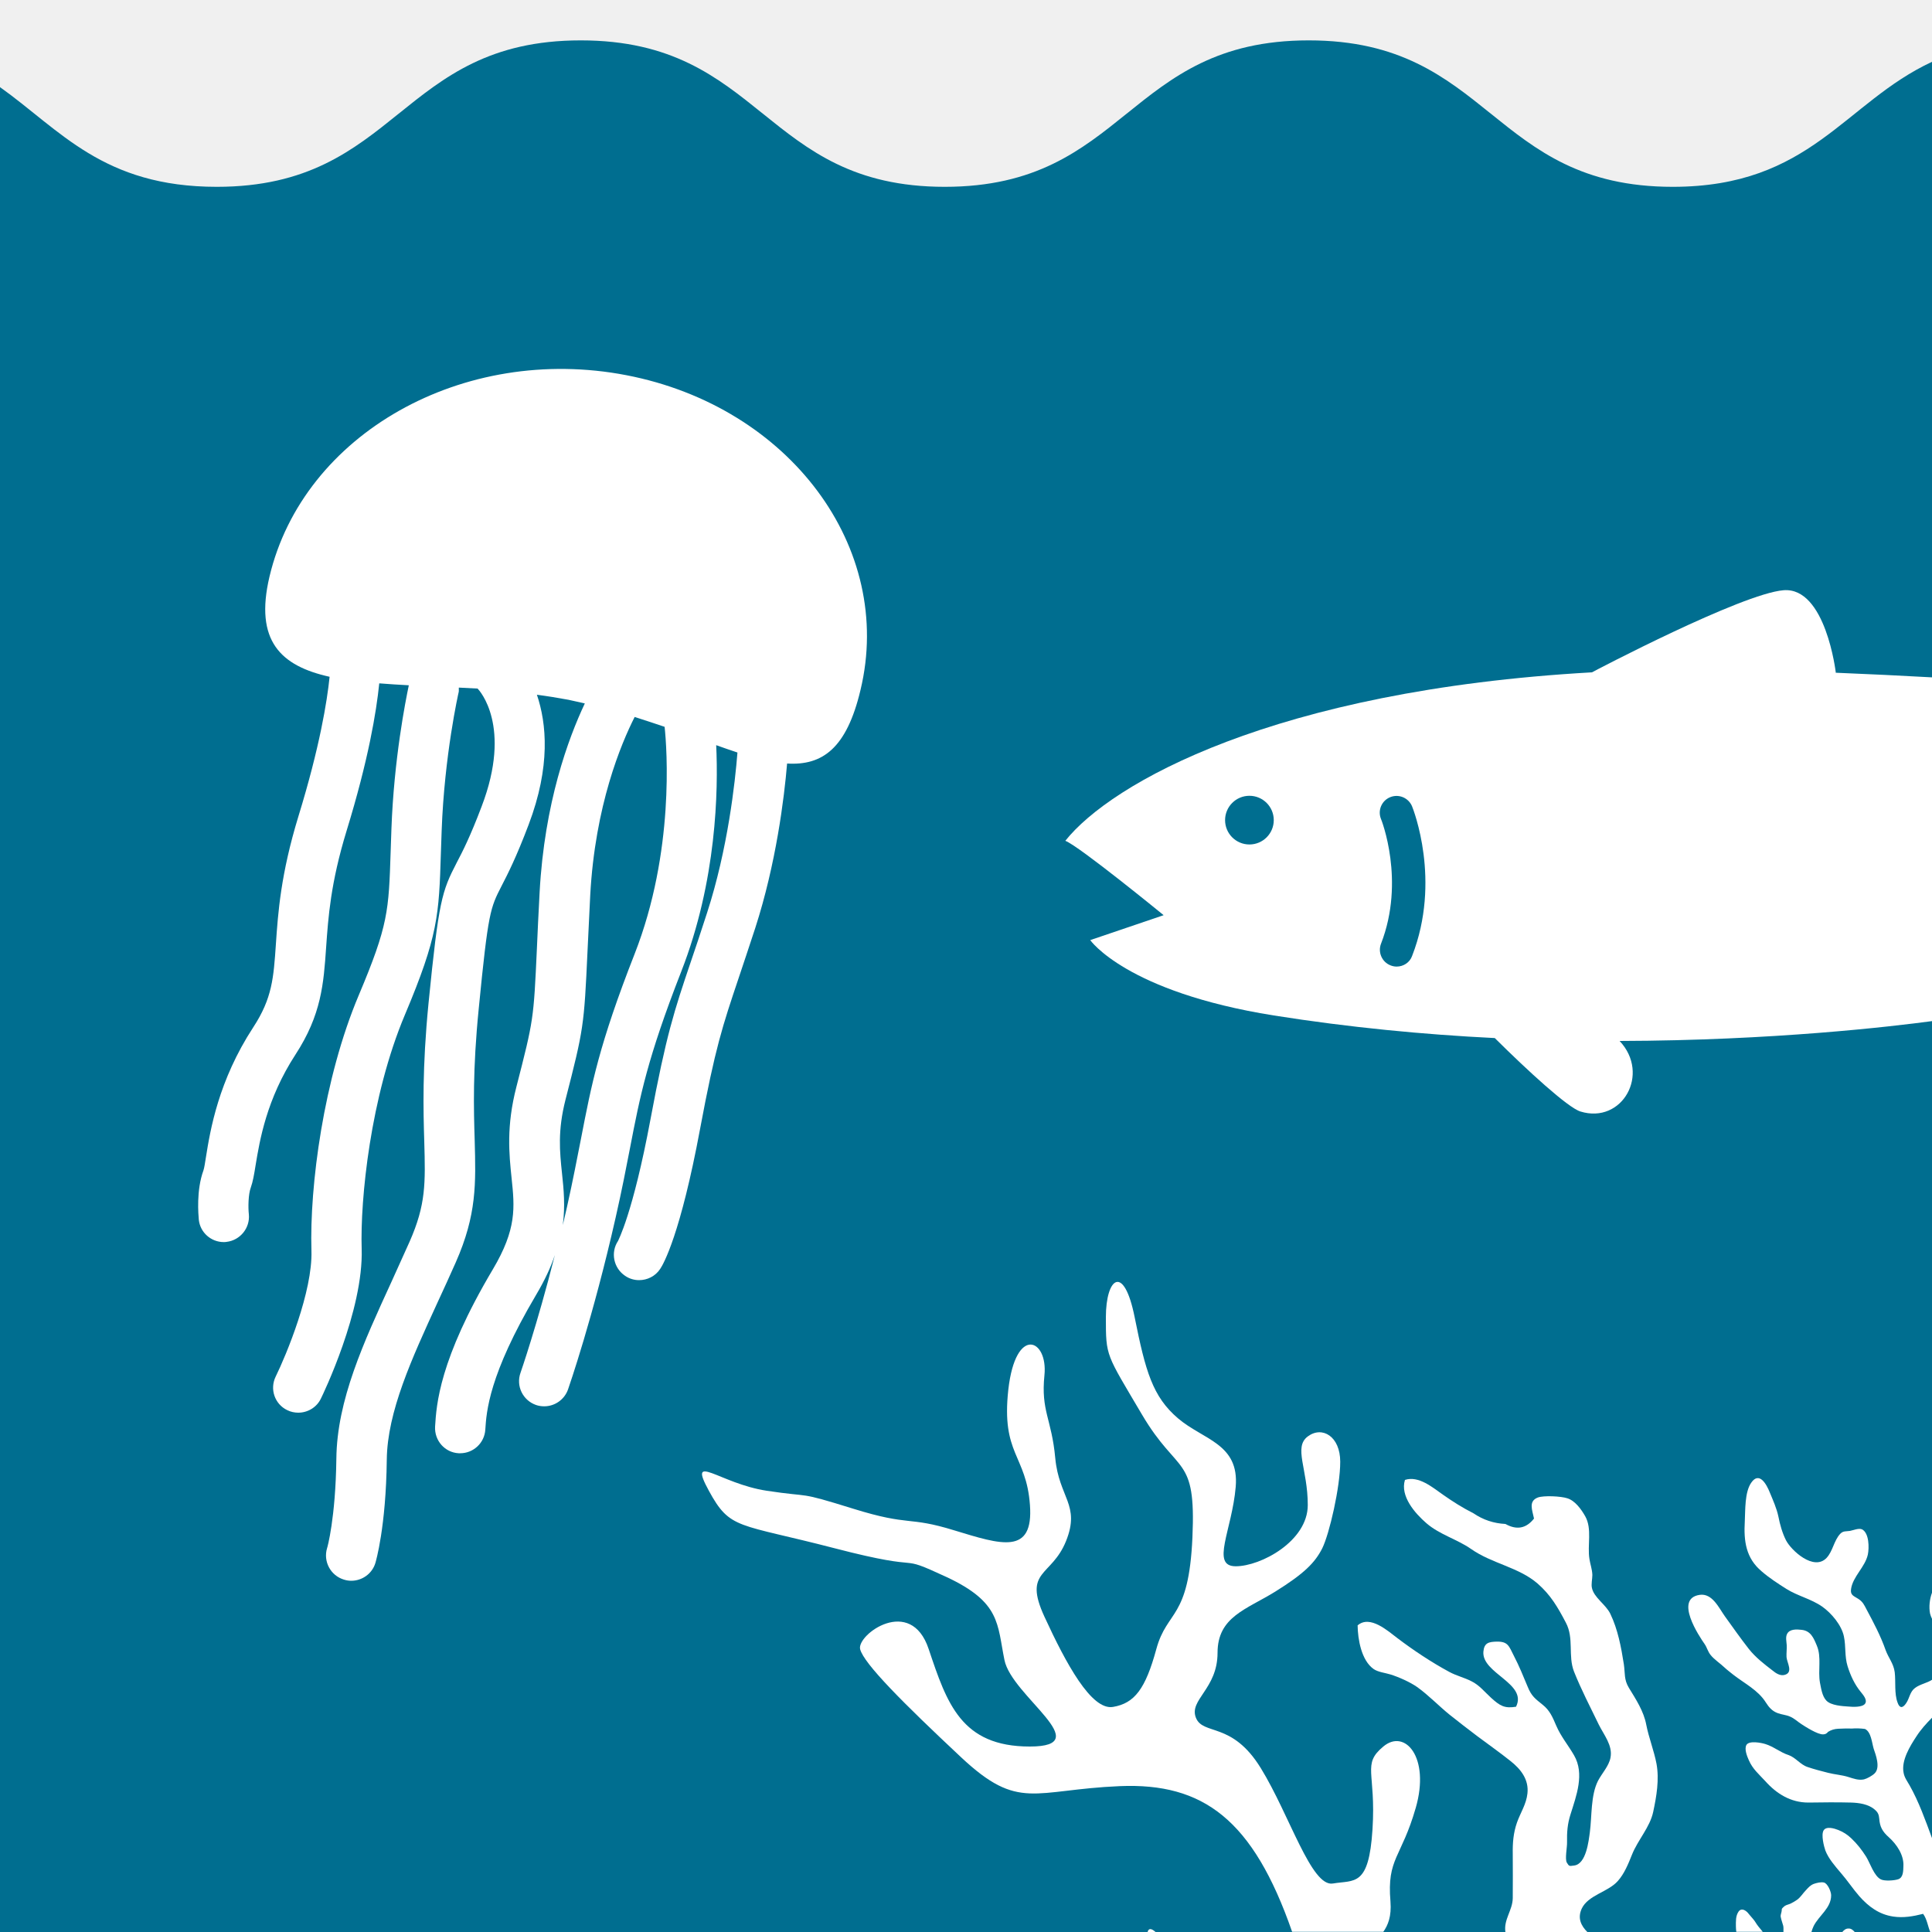
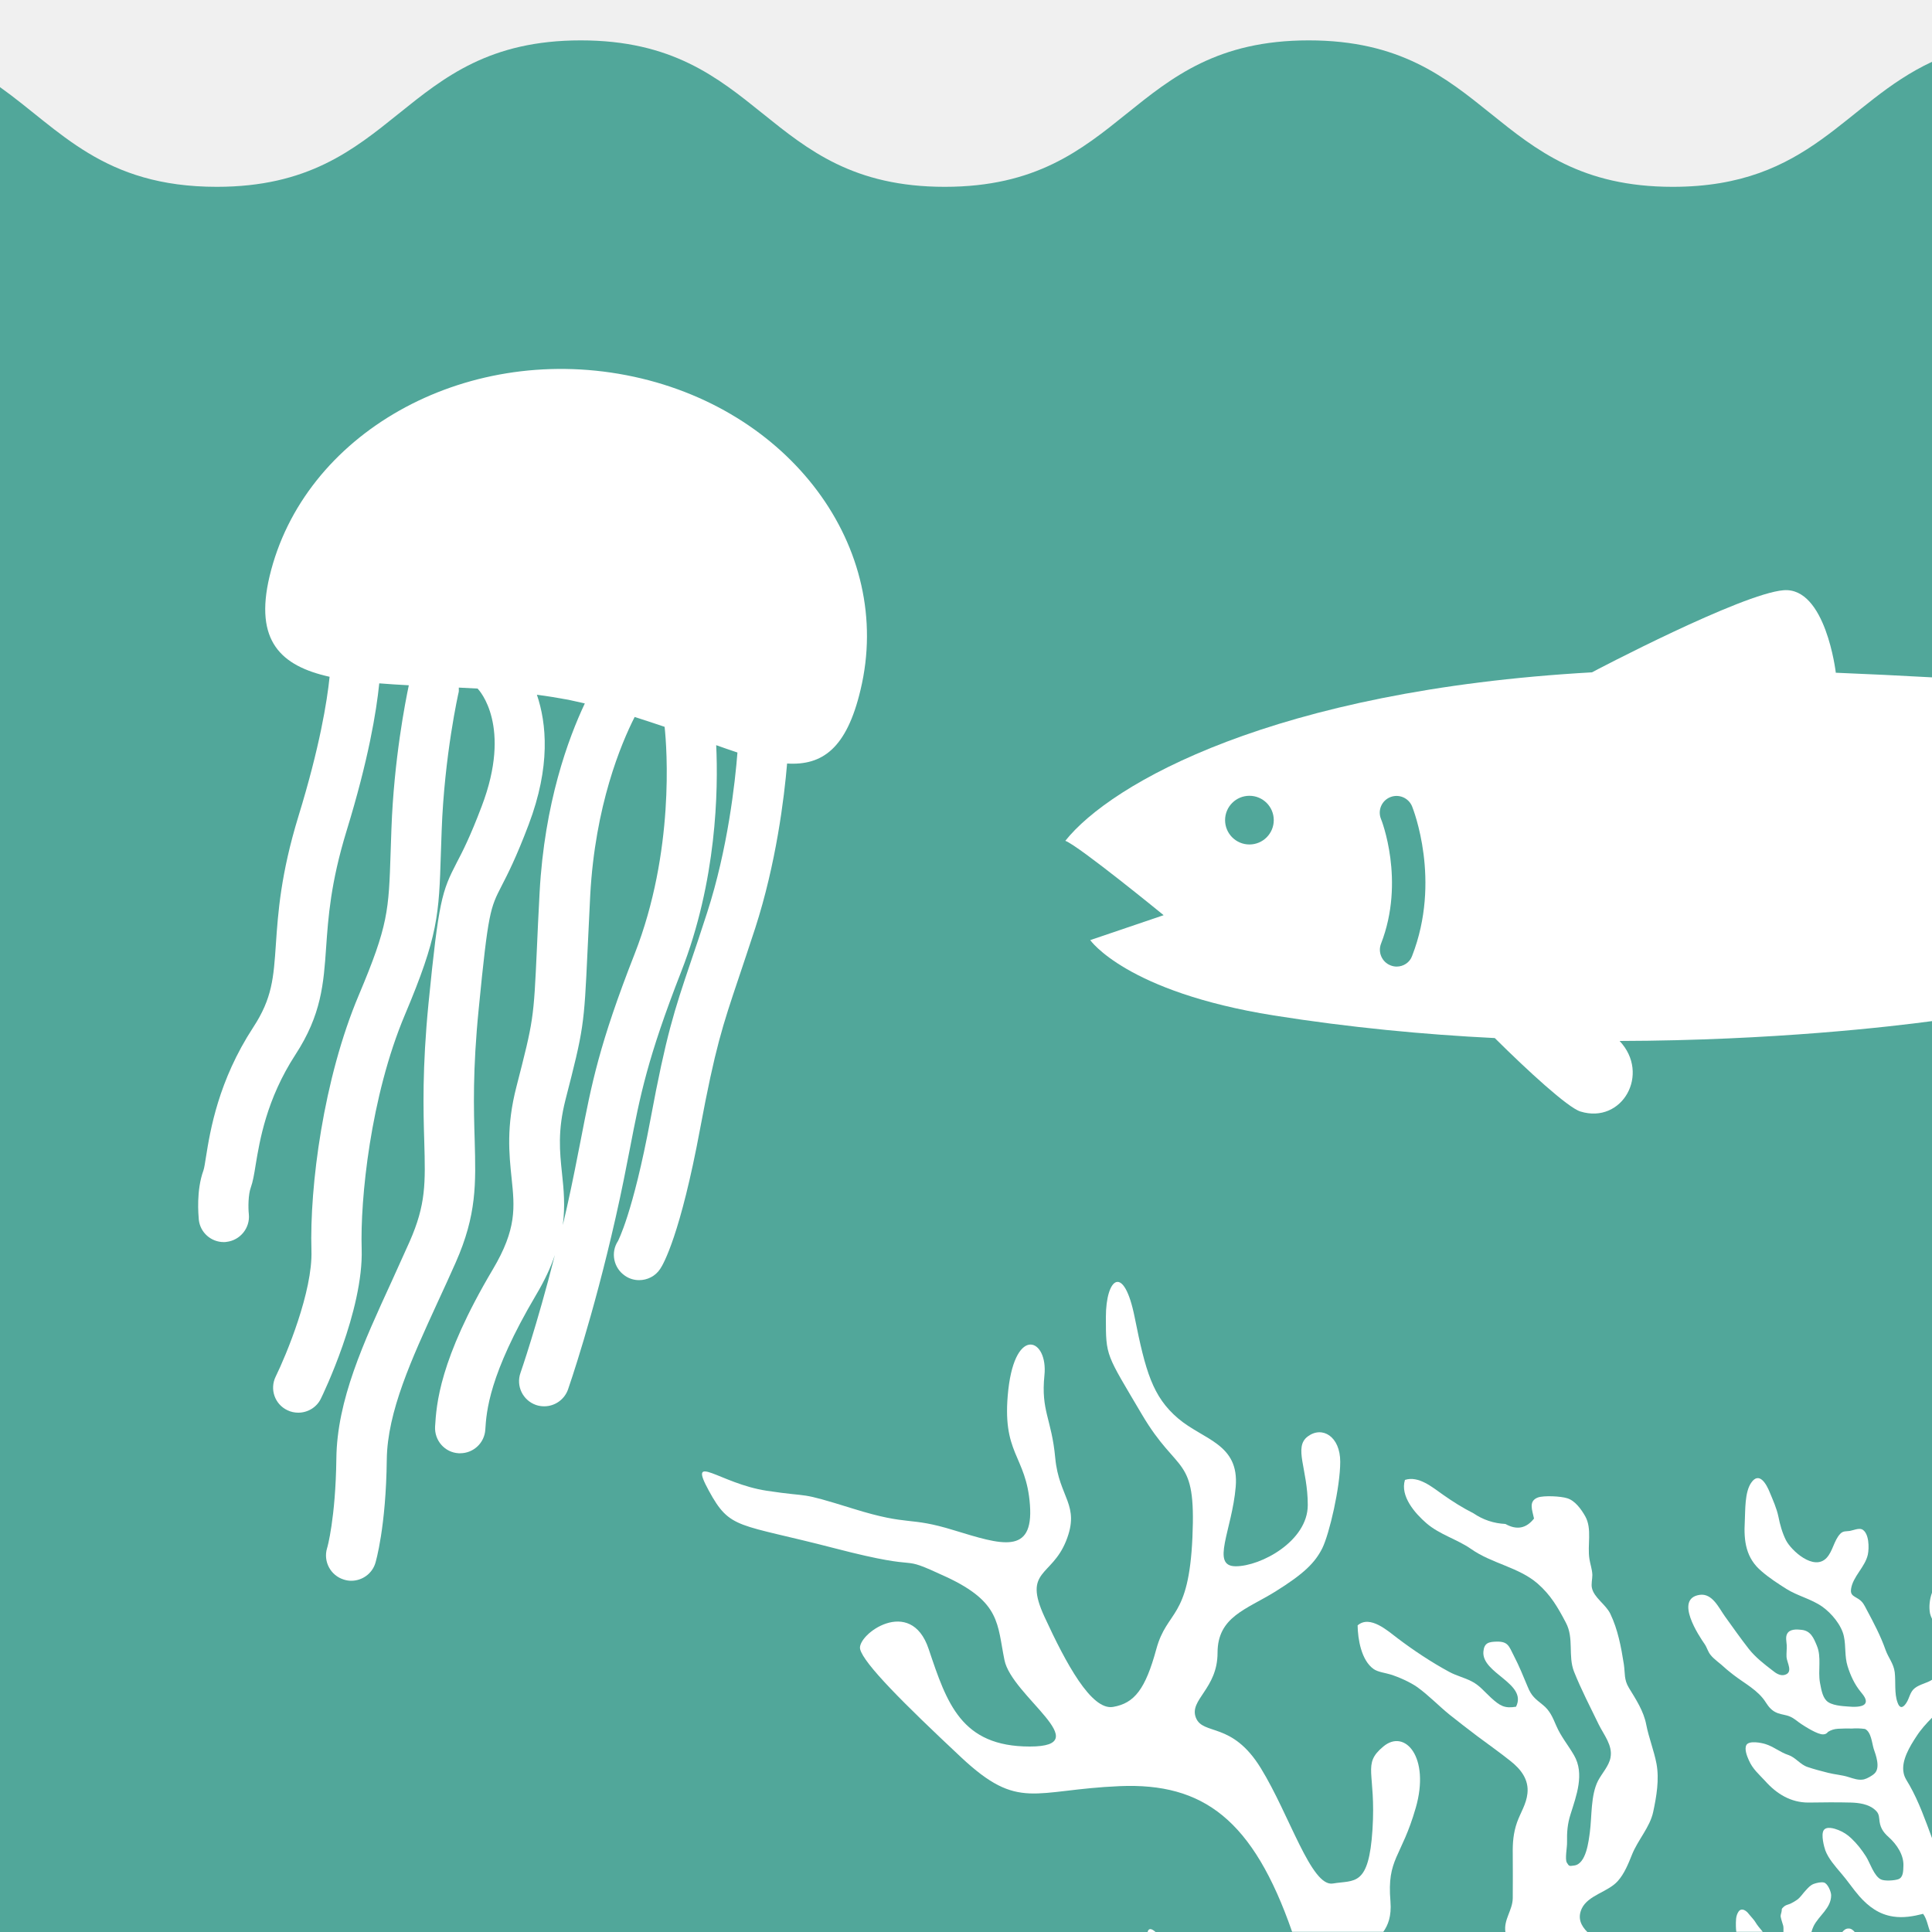
<svg xmlns="http://www.w3.org/2000/svg" version="1.1" id="Layer_1" x="0px" y="0px" viewBox="0 0 100 100" style="enable-background:new 0 0 100 100;" xml:space="preserve">
  <style type="text/css">
- 	.st0{fill:#006e90;}
+ 	.st0{fill:#51A79A;}
	.st1{fill:#FFFFFF;}
</style>
  <g>
    <path class="st0" d="M100,3.2c-4.54,2.11-6.27,6.47-13.42,6.47c-9.42,0-9.42-7.58-18.84-7.58c-9.42,0-9.42,7.58-18.84,7.58   s-9.42-7.58-18.84-7.58c-9.42,0-9.42,7.58-18.84,7.58C5.33,9.67,3.12,6.73,0,4.51V100h100V3.2z" />
    <path class="st1" d="M100,35.06c-1.61-0.09-3.27-0.17-4.99-0.24c0,0,0.01-0.01,0.01-0.01s-0.52-4.43-2.7-4.26   c-2.16,0.17-9.8,4.18-9.92,4.25c-16.46,0.93-24.9,5.75-27.26,8.72c0.7,0.26,5.09,3.85,5.09,3.85l-3.8,1.29c0,0,1.86,2.68,9.5,3.9   c3.91,0.62,7.78,0.99,11.44,1.17c1.68,1.67,3.78,3.6,4.43,3.8c2.16,0.67,3.64-1.94,2.03-3.65c7.95-0.02,14.1-0.75,16.19-1.03V35.06   z" />
    <circle class="st0" cx="64.67" cy="42.45" r="1.26" />
    <g>
      <path class="st0" d="M72.29,50.03c-0.1,0-0.21-0.02-0.31-0.06c-0.45-0.17-0.67-0.68-0.5-1.12c1.27-3.26,0.02-6.42,0-6.46    c-0.18-0.44,0.03-0.95,0.48-1.13c0.45-0.18,0.95,0.04,1.13,0.48c0.06,0.15,1.52,3.84,0,7.74C72.97,49.82,72.64,50.03,72.29,50.03z    " />
    </g>
    <path class="st1" d="M32.42,19.42c-8.45-1.63-16.72,3.04-18.47,10.42c-0.79,3.34,0.59,4.63,3.11,5.19   c-0.13,1.27-0.51,3.63-1.61,7.21c-0.92,3-1.06,5.01-1.17,6.63c-0.12,1.75-0.19,2.8-1.17,4.3c-1.81,2.77-2.23,5.34-2.45,6.72   c-0.05,0.3-0.08,0.54-0.13,0.69c-0.38,1.04-0.26,2.3-0.24,2.55c0.07,0.67,0.64,1.16,1.29,1.16c0.05,0,0.09,0,0.14-0.01   c0.71-0.08,1.23-0.72,1.16-1.43c-0.04-0.36-0.03-1.03,0.1-1.38c0.11-0.31,0.17-0.66,0.25-1.16c0.21-1.27,0.56-3.41,2.06-5.72   c1.35-2.07,1.46-3.68,1.59-5.55c0.11-1.56,0.23-3.33,1.06-6.04c1.13-3.68,1.54-6.15,1.69-7.63c0.49,0.04,1,0.07,1.53,0.1   c-0.17,0.81-0.77,3.82-0.9,7.44l-0.04,1.17c-0.1,3.07-0.12,3.8-1.65,7.43c-1.83,4.33-2.55,9.89-2.45,13.22   c0.07,2.11-1.31,5.42-1.85,6.52c-0.32,0.65-0.05,1.43,0.6,1.74c0.18,0.09,0.38,0.13,0.57,0.13c0.48,0,0.95-0.27,1.17-0.73   c0.09-0.18,2.21-4.56,2.11-7.75c-0.08-2.55,0.45-7.88,2.24-12.12c1.72-4.08,1.76-5.16,1.86-8.36l0.04-1.16   c0.14-3.91,0.87-7.14,0.88-7.17c0.02-0.08,0-0.16,0.01-0.24c0.32,0.02,0.64,0.03,0.97,0.05c0.09,0.09,1.8,1.94,0.21,6.1   c-0.59,1.56-0.99,2.34-1.29,2.91c-0.77,1.49-0.93,1.95-1.46,7.28c-0.33,3.35-0.27,5.55-0.22,7.16c0.06,2.16,0.09,3.25-0.76,5.18   c-0.31,0.69-0.62,1.38-0.93,2.06c-1.45,3.16-2.83,6.14-2.86,9.17c-0.04,3.09-0.47,4.62-0.48,4.63c-0.21,0.69,0.18,1.42,0.87,1.63   c0.13,0.04,0.25,0.06,0.38,0.06c0.56,0,1.08-0.36,1.25-0.92c0.02-0.07,0.55-1.85,0.59-5.36c0.03-2.47,1.29-5.21,2.62-8.11   c0.32-0.69,0.64-1.39,0.95-2.09c1.09-2.47,1.04-4.08,0.98-6.31c-0.05-1.62-0.11-3.64,0.21-6.83c0.49-5.01,0.6-5.21,1.18-6.34   c0.32-0.62,0.76-1.48,1.4-3.17c1.15-3.03,0.93-5.25,0.43-6.73c0.54,0.07,1.09,0.16,1.63,0.26c0.29,0.06,0.57,0.13,0.85,0.19   c-0.85,1.8-2.09,5.14-2.34,9.78c-0.06,1.17-0.11,2.12-0.14,2.9c-0.17,3.69-0.17,3.69-1.06,7.16c-0.53,2.05-0.38,3.48-0.25,4.73   c0.16,1.52,0.27,2.63-0.97,4.72c-2.79,4.7-2.92,7.02-2.99,8.14c-0.04,0.72,0.5,1.34,1.22,1.38c0.03,0,0.05,0,0.08,0   c0.68,0,1.26-0.53,1.3-1.23c0.06-0.91,0.17-2.81,2.63-6.97c0.45-0.76,0.76-1.43,0.97-2.06c-0.93,3.66-1.77,6.07-1.78,6.1   c-0.24,0.68,0.12,1.42,0.8,1.66c0.14,0.05,0.29,0.07,0.43,0.07c0.54,0,1.04-0.34,1.23-0.87c0.05-0.15,1.29-3.7,2.47-8.92   c0.32-1.41,0.54-2.55,0.74-3.58c0.52-2.7,0.9-4.65,2.65-9.13c1.84-4.71,1.92-9.39,1.81-11.72c0.38,0.14,0.75,0.26,1.1,0.38   c-0.12,1.54-0.5,4.99-1.57,8.29c-0.33,1.03-0.61,1.85-0.85,2.56c-0.85,2.51-1.27,3.78-2.08,8.13c-0.92,4.93-1.69,6.3-1.68,6.3   c0,0,0,0,0,0c-0.4,0.6-0.23,1.41,0.37,1.81c0.22,0.15,0.47,0.22,0.72,0.22c0.42,0,0.84-0.2,1.09-0.58   c0.17-0.25,1.05-1.79,2.07-7.27c0.78-4.18,1.16-5.31,1.99-7.78c0.24-0.72,0.52-1.55,0.86-2.59c1.08-3.34,1.5-6.73,1.65-8.52   c1.82,0.11,3.08-0.77,3.8-3.81C46.31,28.35,40.87,21.05,32.42,19.42z M32.85,49.37c-1.84,4.69-2.23,6.74-2.78,9.58   c-0.2,1.01-0.41,2.12-0.72,3.51c-0.07,0.33-0.15,0.63-0.22,0.95c0.13-0.98,0.05-1.84-0.04-2.67c-0.12-1.14-0.23-2.21,0.18-3.82   c0.94-3.66,0.96-3.8,1.14-7.69c0.04-0.78,0.08-1.72,0.14-2.89c0.25-4.65,1.6-7.85,2.3-9.23c0.53,0.17,1.05,0.34,1.55,0.51   C34.52,38.72,34.92,44.08,32.85,49.37z" />
    <g>
      <path class="st1" d="M88.54,85.66c0.17,0.22,0.5,0.44,0.71,0.64c0.15,0.14,0.3,0.25,0.46,0.38c0.59,0.46,1.29,0.8,1.69,1.44    c0.16,0.25,0.32,0.44,0.61,0.55c0.21,0.08,0.44,0.09,0.64,0.18c0.22,0.09,0.39,0.26,0.59,0.39c0.2,0.13,0.85,0.55,1.13,0.53    c0.11,0,0.19-0.05,0.25-0.13c0.16-0.1,0.33-0.15,0.52-0.16c0.23-0.01,0.46-0.02,0.7-0.01c0.23-0.02,0.46-0.01,0.69,0.02    c0.32,0.15,0.36,0.72,0.45,1.02c0.11,0.32,0.36,0.98,0.05,1.28c-0.12,0.12-0.39,0.27-0.55,0.31c-0.28,0.06-0.54-0.04-0.8-0.12    c-0.34-0.11-0.71-0.13-1.06-0.22c-0.35-0.09-0.71-0.18-1.06-0.3c-0.39-0.13-0.61-0.49-0.99-0.62c-0.43-0.14-0.77-0.44-1.2-0.57    c-0.19-0.06-0.82-0.19-0.97,0.04c-0.13,0.21,0.03,0.6,0.12,0.8c0.2,0.46,0.52,0.72,0.85,1.08c0.59,0.66,1.32,1.11,2.23,1.11    c0.73-0.01,1.47-0.02,2.2,0c0.41,0.01,0.91,0.08,1.23,0.36c0.18,0.15,0.22,0.27,0.24,0.48c0.03,0.41,0.16,0.66,0.5,0.96    c0.41,0.37,0.78,0.92,0.75,1.49c-0.01,0.24,0,0.59-0.27,0.68c-0.21,0.07-0.7,0.1-0.89,0.01c-0.36-0.17-0.57-0.86-0.77-1.18    c-0.23-0.36-0.47-0.67-0.78-0.96c-0.2-0.19-0.41-0.32-0.66-0.42c-0.2-0.08-0.62-0.21-0.76,0.02c-0.14,0.23,0.02,0.84,0.09,1.04    c0.16,0.42,0.51,0.82,0.8,1.16c0.34,0.39,0.62,0.82,0.96,1.21c0.48,0.54,1.02,0.94,1.75,1.05c0.53,0.08,1.04-0.01,1.55-0.14    c0.21,0.29,0.24,0.64,0.38,0.97H100v-4.89c-0.34-0.92-0.68-1.88-1.16-2.73c-0.12-0.21-0.27-0.41-0.31-0.65    c-0.13-0.63,0.33-1.38,0.66-1.88c0.23-0.36,0.52-0.68,0.82-0.98v-1.96c-0.27,0.18-0.63,0.23-0.89,0.43    c-0.27,0.2-0.28,0.53-0.46,0.79c-0.18,0.27-0.34,0.26-0.44-0.03c-0.18-0.47-0.09-1.09-0.15-1.58c-0.06-0.45-0.32-0.73-0.47-1.14    c-0.26-0.74-0.62-1.42-0.99-2.11c-0.12-0.23-0.19-0.39-0.42-0.54c-0.23-0.15-0.43-0.19-0.38-0.51c0.09-0.65,0.73-1.14,0.87-1.79    c0.07-0.34,0.07-1.11-0.3-1.3c-0.16-0.08-0.47,0.05-0.63,0.08c-0.2,0.03-0.35-0.01-0.5,0.15c-0.33,0.35-0.38,0.9-0.71,1.25    c-0.66,0.69-1.83-0.39-2.1-0.92c-0.19-0.38-0.31-0.81-0.39-1.22c-0.09-0.43-0.28-0.85-0.45-1.26c-0.16-0.4-0.54-1.11-0.96-0.49    c-0.34,0.49-0.3,1.43-0.33,2c-0.06,1.02,0.06,1.9,0.87,2.58c0.39,0.34,0.84,0.63,1.28,0.91c0.59,0.37,1.29,0.52,1.86,0.92    c0.48,0.34,1,0.96,1.12,1.54c0.11,0.52,0.03,1.02,0.19,1.54c0.15,0.48,0.36,0.94,0.68,1.33c0.11,0.14,0.37,0.42,0.22,0.62    c-0.15,0.19-0.65,0.16-0.86,0.14c-0.29-0.02-0.9-0.05-1.14-0.31c-0.22-0.23-0.27-0.64-0.33-0.93c-0.11-0.63,0.09-1.32-0.16-1.91    c-0.17-0.41-0.32-0.77-0.79-0.82c-0.25-0.03-0.62-0.05-0.75,0.21c-0.09,0.17-0.03,0.4-0.02,0.58c0.01,0.21-0.02,0.41-0.01,0.62    c0.02,0.29,0.36,0.79-0.09,0.92c-0.24,0.07-0.47-0.09-0.64-0.23c-0.43-0.33-0.87-0.67-1.22-1.11c-0.43-0.55-0.83-1.12-1.24-1.69    c-0.31-0.43-0.65-1.21-1.31-1.11c-1.32,0.2-0.03,2.13,0.27,2.56C88.35,85.27,88.4,85.49,88.54,85.66z" />
      <path class="st1" d="M95.67,99.82c-0.13,0-0.23,0.08-0.31,0.18h0.64C95.91,99.9,95.81,99.81,95.67,99.82z" />
      <path class="st1" d="M93.87,99.7c0.27-0.55,0.91-0.93,0.91-1.6c0-0.19-0.18-0.61-0.37-0.66c-0.15-0.04-0.39,0.02-0.53,0.07    c-0.18,0.07-0.28,0.19-0.4,0.32c-0.16,0.16-0.27,0.36-0.46,0.5c-0.11,0.08-0.22,0.14-0.34,0.2c-0.08,0.04-0.2,0.06-0.28,0.11    c-0.04,0.02-0.11,0.09-0.14,0.12c-0.05,0.06-0.03,0.06-0.04,0.14c-0.01,0.11-0.07,0.21-0.05,0.32c0.03,0.16,0.09,0.31,0.13,0.46    c0.02,0.1,0.01,0.21,0.01,0.32h1.45C93.79,99.9,93.82,99.8,93.87,99.7z" />
      <path class="st1" d="M43.21,80.14c5.04,1.31,2.99,0.19,5.79,1.49c2.8,1.31,2.61,2.43,2.99,4.29c0.37,1.87,4.85,4.48,1.31,4.48    c-3.55,0-4.29-2.24-5.23-5.04c-0.93-2.8-3.73-0.75-3.55,0c0.19,0.75,2.24,2.8,5.23,5.6c2.99,2.8,3.73,1.68,8.21,1.49    c4.32-0.18,6.9,1.73,8.92,7.54h4.72c0.24-0.34,0.43-0.79,0.37-1.57c-0.19-2.24,0.56-2.24,1.31-4.85c0.75-2.61-0.56-4.11-1.68-3.17    c-1.12,0.93-0.37,1.31-0.56,4.29c-0.19,2.99-0.93,2.61-2.05,2.8c-1.12,0.19-2.24-3.55-3.73-5.97c-1.49-2.43-2.99-1.68-3.36-2.61    c-0.37-0.93,1.12-1.49,1.12-3.36c0-1.87,1.49-2.24,2.99-3.17c1.49-0.93,2.05-1.49,2.43-2.24c0.37-0.75,0.93-3.17,0.93-4.48    s-0.93-1.87-1.68-1.31c-0.75,0.56,0,1.68,0,3.55c0,1.87-2.43,3.17-3.73,3.17c-1.31,0-0.19-1.87,0-4.11    c0.19-2.24-1.68-2.43-2.99-3.55c-1.31-1.12-1.68-2.43-2.24-5.23c-0.56-2.8-1.49-2.05-1.49,0c0,2.05,0,1.87,1.87,5.04    c1.87,3.17,2.8,2.05,2.61,6.35c-0.19,4.29-1.31,3.73-1.87,5.79c-0.56,2.05-1.12,2.8-2.24,2.99c-1.12,0.19-2.43-2.24-3.55-4.67    c-1.12-2.43,0.37-2.05,1.12-3.92c0.75-1.87-0.37-2.24-0.56-4.29c-0.19-2.05-0.75-2.43-0.56-4.29c0.19-1.87-1.49-2.61-1.87,0.75    c-0.37,3.36,0.93,3.36,1.12,5.97c0.19,2.61-1.49,2.05-3.92,1.31c-2.43-0.75-2.24-0.19-5.23-1.12c-2.99-0.93-2.05-0.56-4.48-0.93    c-2.43-0.37-4.11-2.05-2.99,0C37.8,79.2,38.17,78.83,43.21,80.14z" />
      <path class="st1" d="M100,82.44c-0.12,0.32-0.17,0.74-0.1,1.08c0.02,0.09,0.06,0.18,0.1,0.27V82.44z" />
      <path class="st1" d="M59.4,100h0.41C59.6,99.81,59.45,99.79,59.4,100z" />
      <path class="st1" d="M90.84,99.46c-0.08-0.12-0.18-0.22-0.27-0.33c-0.07-0.08-0.12-0.16-0.21-0.22c-0.13-0.09-0.27-0.11-0.37,0.03    c-0.16,0.23-0.14,0.51-0.14,0.77c0,0.1,0.01,0.19,0.02,0.28h1.37C91.1,99.82,90.95,99.65,90.84,99.46z" />
      <path class="st1" d="M85.21,89.27c-0.13-0.69-0.52-1.29-0.9-1.91c-0.26-0.43-0.19-0.74-0.26-1.22c-0.14-0.89-0.31-1.8-0.7-2.61    c-0.23-0.48-0.84-0.83-0.95-1.33c-0.05-0.2,0.02-0.47,0.02-0.68c-0.01-0.3-0.11-0.55-0.15-0.82c-0.12-0.72,0.15-1.56-0.22-2.22    c-0.21-0.37-0.53-0.81-0.93-0.93c-0.33-0.11-1.22-0.15-1.52-0.04c-0.5,0.19-0.29,0.65-0.2,1.09c-0.4,0.51-0.89,0.61-1.48,0.28    c-0.6-0.03-1.15-0.21-1.65-0.55c-0.59-0.3-1.06-0.6-1.59-0.97c-0.53-0.37-1.25-0.99-1.96-0.76c-0.26,0.84,0.52,1.73,1.11,2.24    c0.68,0.59,1.59,0.83,2.32,1.34c1.07,0.75,2.46,0.94,3.43,1.78c0.68,0.59,1.05,1.23,1.47,2.03c0.43,0.81,0.1,1.71,0.42,2.53    c0.37,0.93,0.84,1.83,1.28,2.74c0.26,0.53,0.73,1.08,0.61,1.71c-0.08,0.44-0.45,0.82-0.65,1.21c-0.38,0.75-0.31,1.83-0.42,2.66    c-0.06,0.42-0.18,1.65-0.82,1.72c-0.24,0.03-0.25,0.05-0.37-0.15c-0.11-0.18,0.02-0.82,0.01-1.05c-0.01-0.52,0.02-0.95,0.18-1.45    c0.3-0.96,0.74-2.1,0.18-3.06c-0.3-0.52-0.68-0.97-0.92-1.53c-0.18-0.42-0.33-0.79-0.7-1.08c-0.38-0.31-0.58-0.44-0.78-0.94    c-0.23-0.55-0.43-1.05-0.71-1.59c-0.26-0.51-0.3-0.75-0.89-0.74c-0.41,0.01-0.65,0.06-0.69,0.52c-0.09,1.13,2.29,1.64,1.69,2.85    c-0.6,0.1-0.84-0.05-1.3-0.47c-0.33-0.3-0.6-0.65-1.01-0.85c-0.37-0.19-0.77-0.28-1.14-0.48c-0.91-0.49-1.86-1.12-2.69-1.75    c-0.48-0.36-1.42-1.22-2.06-0.66c0.01,0.71,0.19,1.81,0.83,2.26c0.23,0.16,0.62,0.2,0.87,0.28c0.42,0.13,1.01,0.39,1.38,0.65    c0.59,0.42,1.12,0.98,1.69,1.44c0.48,0.38,0.94,0.74,1.42,1.1c0.56,0.42,1.16,0.84,1.71,1.28c0.55,0.43,0.97,0.97,0.89,1.69    c-0.06,0.56-0.36,0.99-0.54,1.5c-0.19,0.54-0.23,1.06-0.22,1.63c0,0.76,0.01,1.53,0,2.29c-0.01,0.63-0.48,1.11-0.38,1.75h4.24    c-0.32-0.32-0.52-0.71-0.29-1.21c0.33-0.7,1.36-0.86,1.86-1.42c0.35-0.39,0.55-0.9,0.74-1.37c0.3-0.76,0.93-1.42,1.1-2.22    c0.17-0.8,0.32-1.67,0.17-2.49C85.61,90.61,85.34,89.94,85.21,89.27z" />
    </g>
  </g>
</svg>
